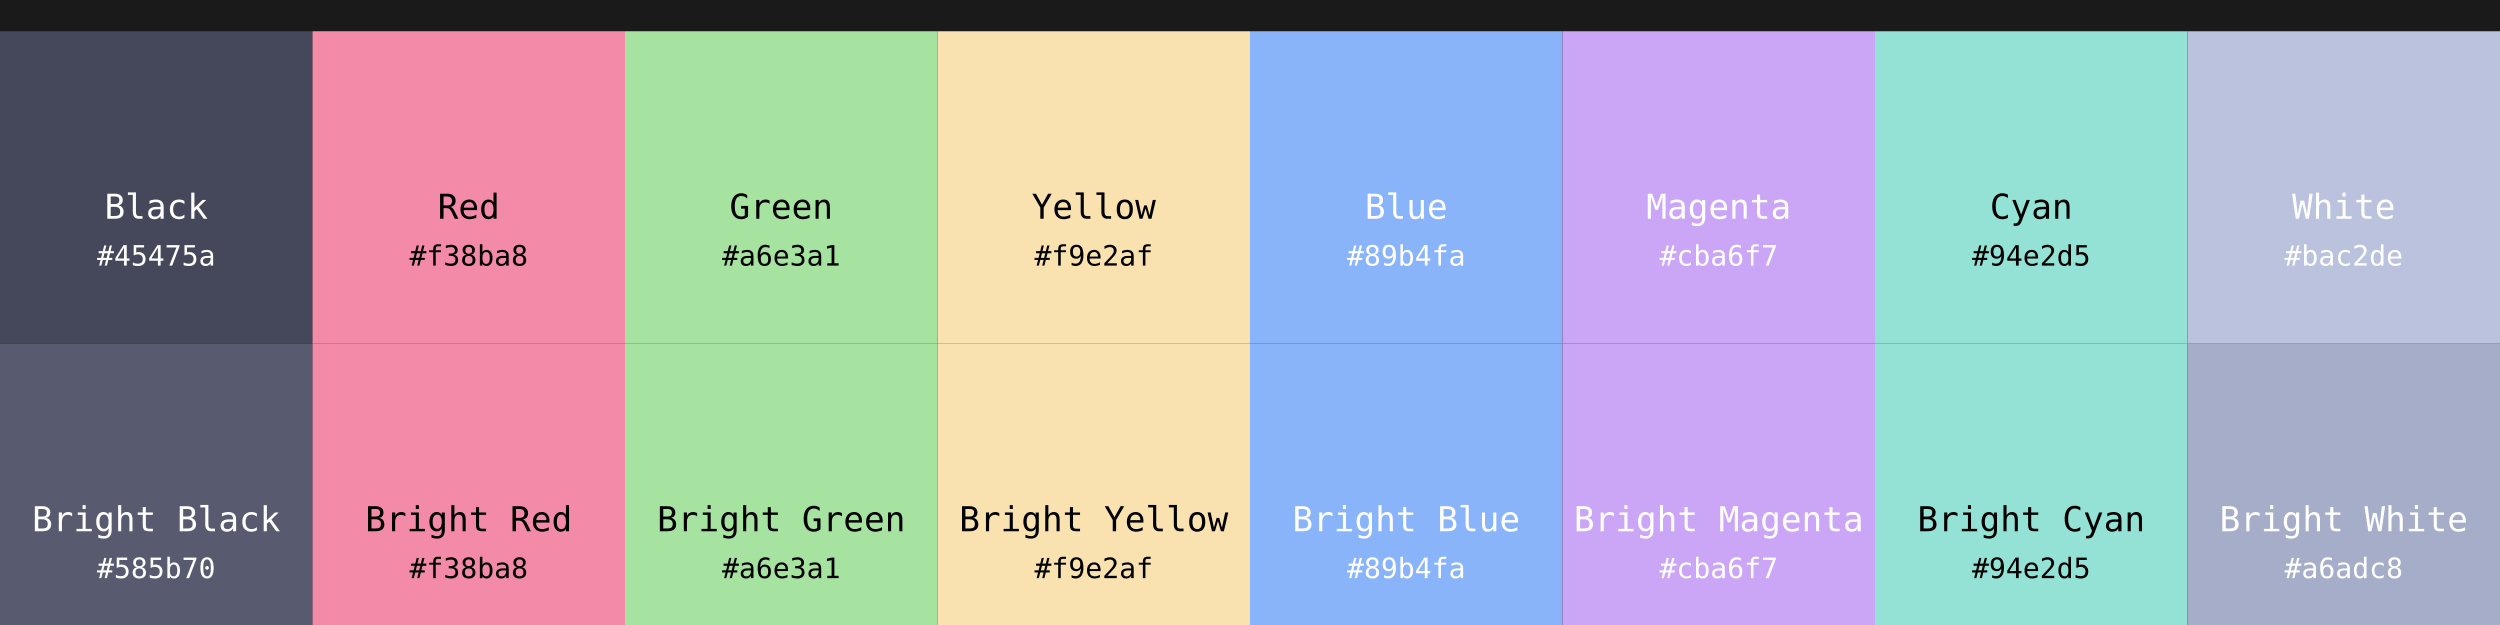
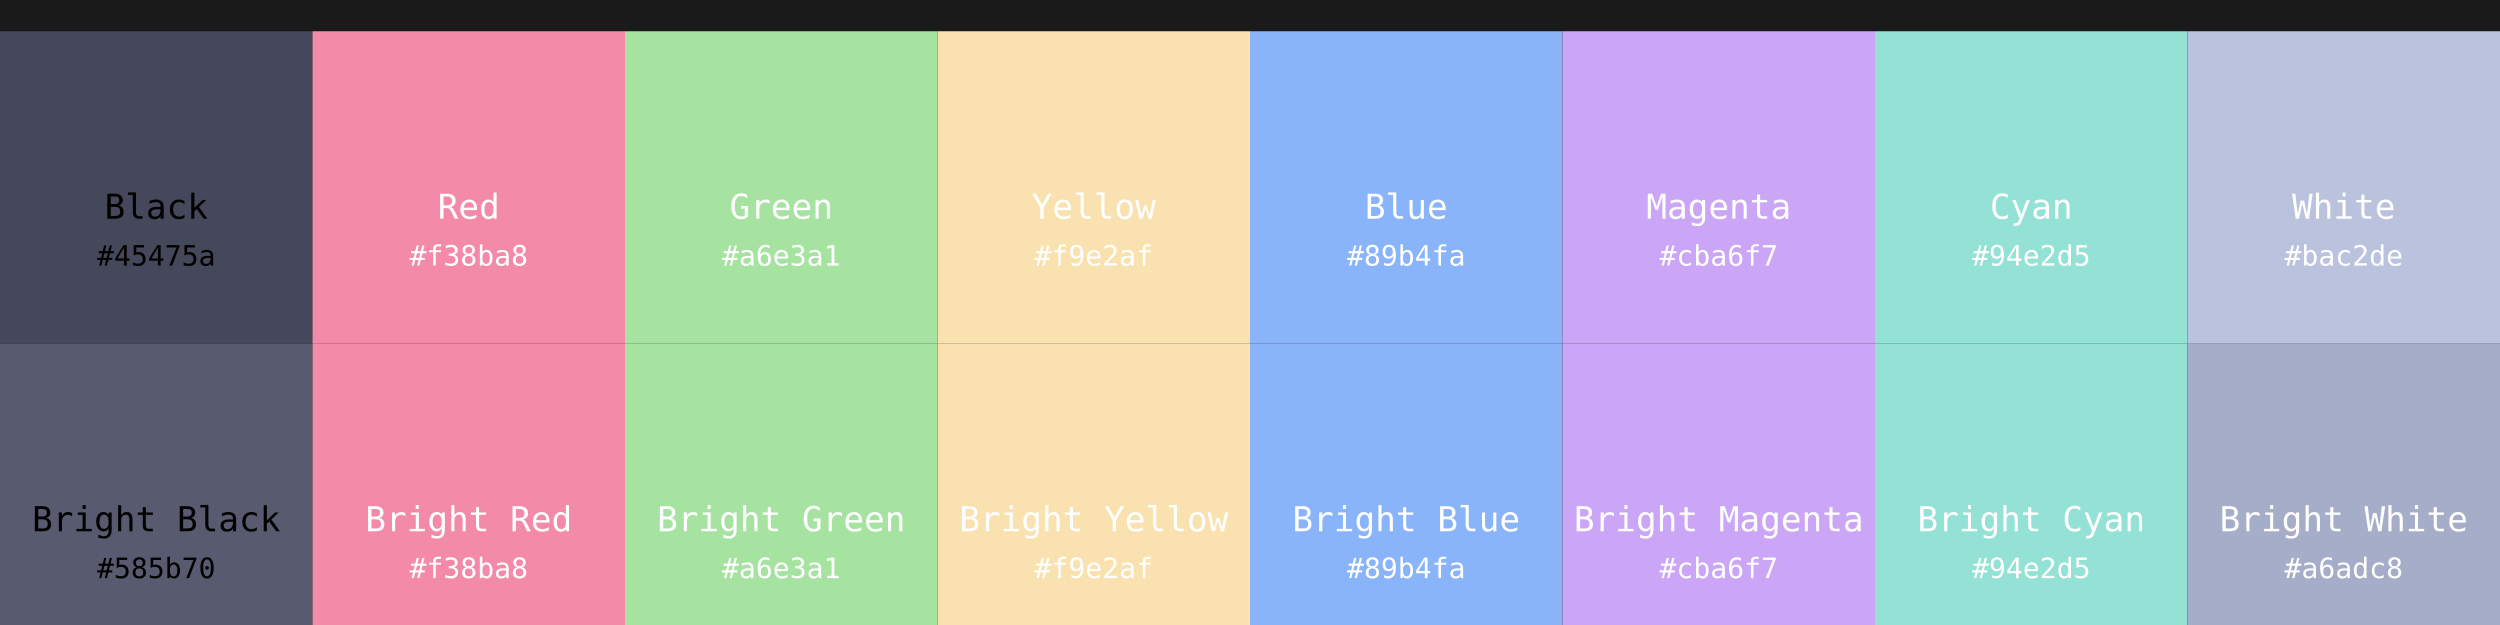
<svg xmlns="http://www.w3.org/2000/svg" width="800" height="200">
  <rect width="800" height="200" fill="#1a1a1a" />
  <rect x="0" y="10" width="100" height="100" fill="#45475a" />
-   <text x="50" y="70" font-family="monospace" font-size="11" fill="white" text-anchor="middle">Black</text>
-   <text x="50" y="85" font-family="monospace" font-size="9" fill="white" text-anchor="middle">#45475a</text>
+   <text x="50" y="70" font-family="monospace" font-size="11" fill="black" text-anchor="middle">Black</text>
+   <text x="50" y="85" font-family="monospace" font-size="9" fill="black" text-anchor="middle">#45475a</text>
  <rect x="100" y="10" width="100" height="100" fill="#f38ba8" />
-   <text x="150" y="70" font-family="monospace" font-size="11" fill="black" text-anchor="middle">Red</text>
-   <text x="150" y="85" font-family="monospace" font-size="9" fill="black" text-anchor="middle">#f38ba8</text>
+   <text x="150" y="70" font-family="monospace" font-size="11" fill="white" text-anchor="middle">Red</text>
+   <text x="150" y="85" font-family="monospace" font-size="9" fill="white" text-anchor="middle">#f38ba8</text>
  <rect x="200" y="10" width="100" height="100" fill="#a6e3a1" />
-   <text x="250" y="70" font-family="monospace" font-size="11" fill="black" text-anchor="middle">Green</text>
-   <text x="250" y="85" font-family="monospace" font-size="9" fill="black" text-anchor="middle">#a6e3a1</text>
+   <text x="250" y="70" font-family="monospace" font-size="11" fill="white" text-anchor="middle">Green</text>
+   <text x="250" y="85" font-family="monospace" font-size="9" fill="white" text-anchor="middle">#a6e3a1</text>
  <rect x="300" y="10" width="100" height="100" fill="#f9e2af" />
-   <text x="350" y="70" font-family="monospace" font-size="11" fill="black" text-anchor="middle">Yellow</text>
-   <text x="350" y="85" font-family="monospace" font-size="9" fill="black" text-anchor="middle">#f9e2af</text>
+   <text x="350" y="70" font-family="monospace" font-size="11" fill="white" text-anchor="middle">Yellow</text>
+   <text x="350" y="85" font-family="monospace" font-size="9" fill="white" text-anchor="middle">#f9e2af</text>
  <rect x="400" y="10" width="100" height="100" fill="#89b4fa" />
  <text x="450" y="70" font-family="monospace" font-size="11" fill="white" text-anchor="middle">Blue</text>
  <text x="450" y="85" font-family="monospace" font-size="9" fill="white" text-anchor="middle">#89b4fa</text>
  <rect x="500" y="10" width="100" height="100" fill="#cba6f7" />
  <text x="550" y="70" font-family="monospace" font-size="11" fill="white" text-anchor="middle">Magenta</text>
  <text x="550" y="85" font-family="monospace" font-size="9" fill="white" text-anchor="middle">#cba6f7</text>
  <rect x="600" y="10" width="100" height="100" fill="#94e2d5" />
-   <text x="650" y="70" font-family="monospace" font-size="11" fill="black" text-anchor="middle">Cyan</text>
-   <text x="650" y="85" font-family="monospace" font-size="9" fill="black" text-anchor="middle">#94e2d5</text>
+   <text x="650" y="70" font-family="monospace" font-size="11" fill="white" text-anchor="middle">Cyan</text>
+   <text x="650" y="85" font-family="monospace" font-size="9" fill="white" text-anchor="middle">#94e2d5</text>
  <rect x="700" y="10" width="100" height="100" fill="#bac2de" />
  <text x="750" y="70" font-family="monospace" font-size="11" fill="white" text-anchor="middle">White</text>
  <text x="750" y="85" font-family="monospace" font-size="9" fill="white" text-anchor="middle">#bac2de</text>
  <rect x="0" y="110" width="100" height="100" fill="#585b70" />
-   <text x="50" y="170" font-family="monospace" font-size="11" fill="white" text-anchor="middle">Bright Black</text>
-   <text x="50" y="185" font-family="monospace" font-size="9" fill="white" text-anchor="middle">#585b70</text>
+   <text x="50" y="170" font-family="monospace" font-size="11" fill="black" text-anchor="middle">Bright Black</text>
+   <text x="50" y="185" font-family="monospace" font-size="9" fill="black" text-anchor="middle">#585b70</text>
  <rect x="100" y="110" width="100" height="100" fill="#f38ba8" />
-   <text x="150" y="170" font-family="monospace" font-size="11" fill="black" text-anchor="middle">Bright Red</text>
-   <text x="150" y="185" font-family="monospace" font-size="9" fill="black" text-anchor="middle">#f38ba8</text>
+   <text x="150" y="170" font-family="monospace" font-size="11" fill="white" text-anchor="middle">Bright Red</text>
+   <text x="150" y="185" font-family="monospace" font-size="9" fill="white" text-anchor="middle">#f38ba8</text>
  <rect x="200" y="110" width="100" height="100" fill="#a6e3a1" />
-   <text x="250" y="170" font-family="monospace" font-size="11" fill="black" text-anchor="middle">Bright Green</text>
-   <text x="250" y="185" font-family="monospace" font-size="9" fill="black" text-anchor="middle">#a6e3a1</text>
+   <text x="250" y="170" font-family="monospace" font-size="11" fill="white" text-anchor="middle">Bright Green</text>
+   <text x="250" y="185" font-family="monospace" font-size="9" fill="white" text-anchor="middle">#a6e3a1</text>
  <rect x="300" y="110" width="100" height="100" fill="#f9e2af" />
-   <text x="350" y="170" font-family="monospace" font-size="11" fill="black" text-anchor="middle">Bright Yellow</text>
-   <text x="350" y="185" font-family="monospace" font-size="9" fill="black" text-anchor="middle">#f9e2af</text>
+   <text x="350" y="170" font-family="monospace" font-size="11" fill="white" text-anchor="middle">Bright Yellow</text>
+   <text x="350" y="185" font-family="monospace" font-size="9" fill="white" text-anchor="middle">#f9e2af</text>
  <rect x="400" y="110" width="100" height="100" fill="#89b4fa" />
  <text x="450" y="170" font-family="monospace" font-size="11" fill="white" text-anchor="middle">Bright Blue</text>
  <text x="450" y="185" font-family="monospace" font-size="9" fill="white" text-anchor="middle">#89b4fa</text>
  <rect x="500" y="110" width="100" height="100" fill="#cba6f7" />
  <text x="550" y="170" font-family="monospace" font-size="11" fill="white" text-anchor="middle">Bright Magenta</text>
  <text x="550" y="185" font-family="monospace" font-size="9" fill="white" text-anchor="middle">#cba6f7</text>
  <rect x="600" y="110" width="100" height="100" fill="#94e2d5" />
-   <text x="650" y="170" font-family="monospace" font-size="11" fill="black" text-anchor="middle">Bright Cyan</text>
-   <text x="650" y="185" font-family="monospace" font-size="9" fill="black" text-anchor="middle">#94e2d5</text>
+   <text x="650" y="170" font-family="monospace" font-size="11" fill="white" text-anchor="middle">Bright Cyan</text>
+   <text x="650" y="185" font-family="monospace" font-size="9" fill="white" text-anchor="middle">#94e2d5</text>
  <rect x="700" y="110" width="100" height="100" fill="#a6adc8" />
  <text x="750" y="170" font-family="monospace" font-size="11" fill="white" text-anchor="middle">Bright White</text>
  <text x="750" y="185" font-family="monospace" font-size="9" fill="white" text-anchor="middle">#a6adc8</text>
</svg>
